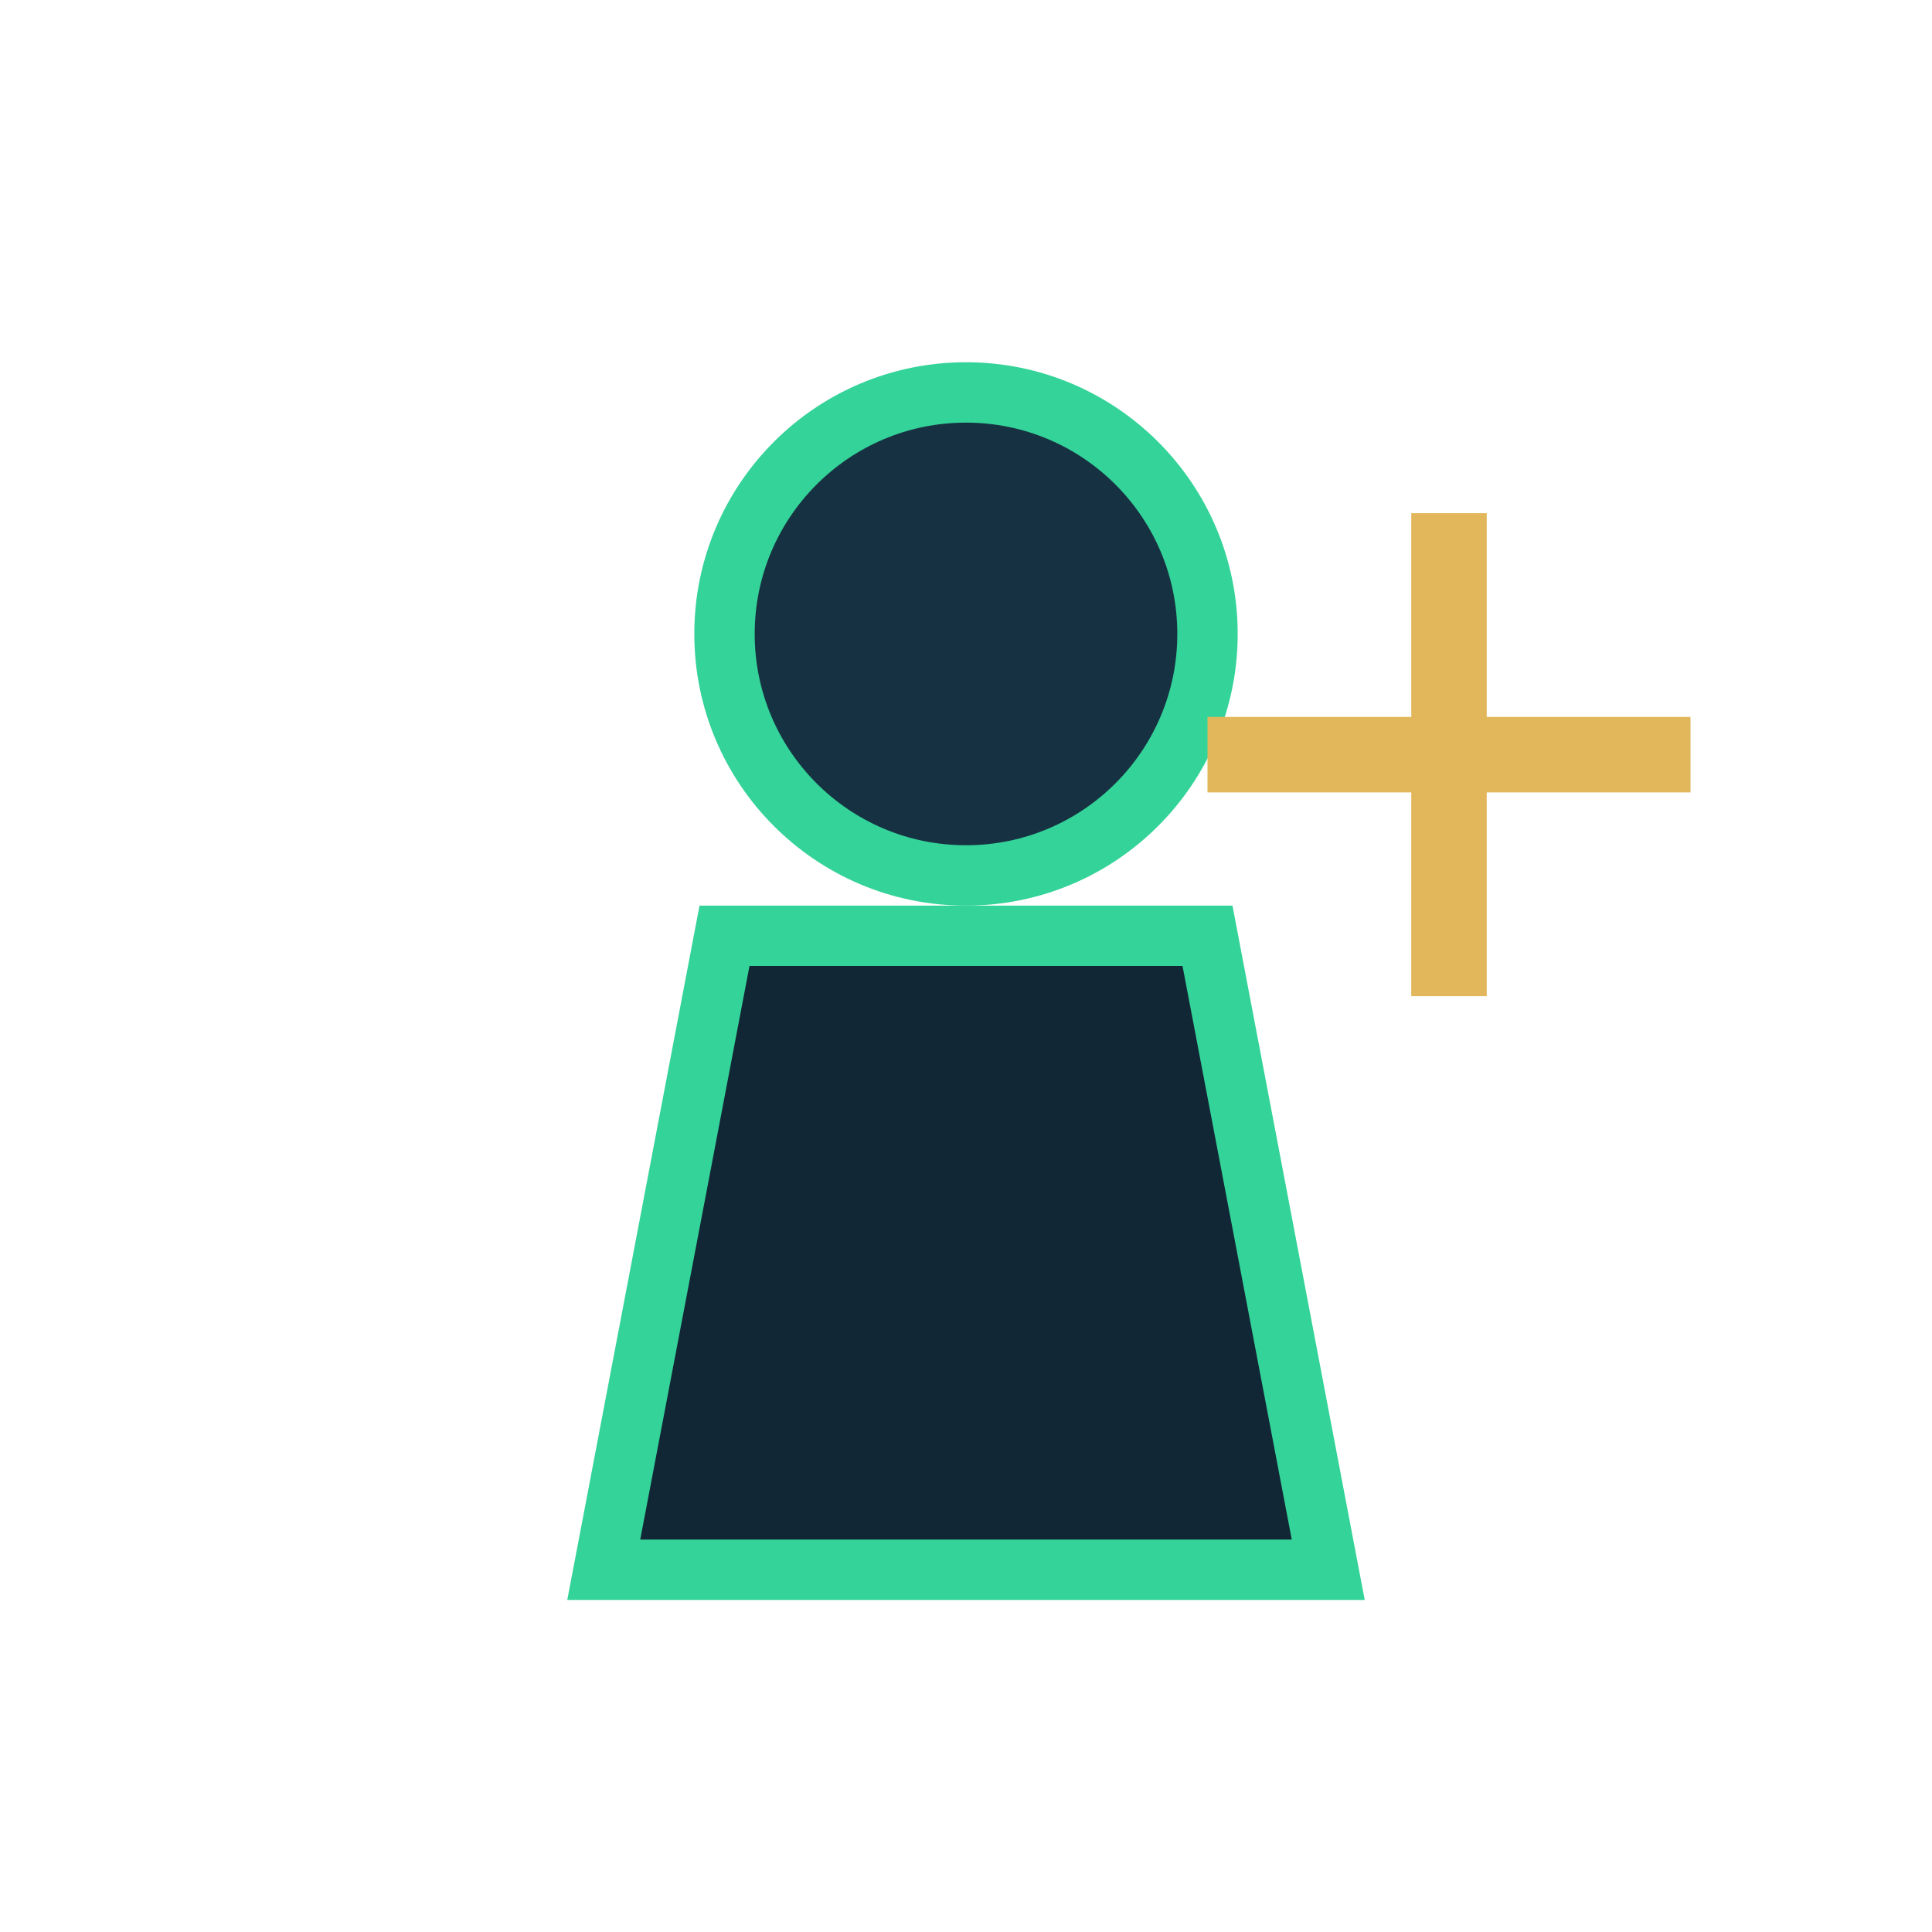
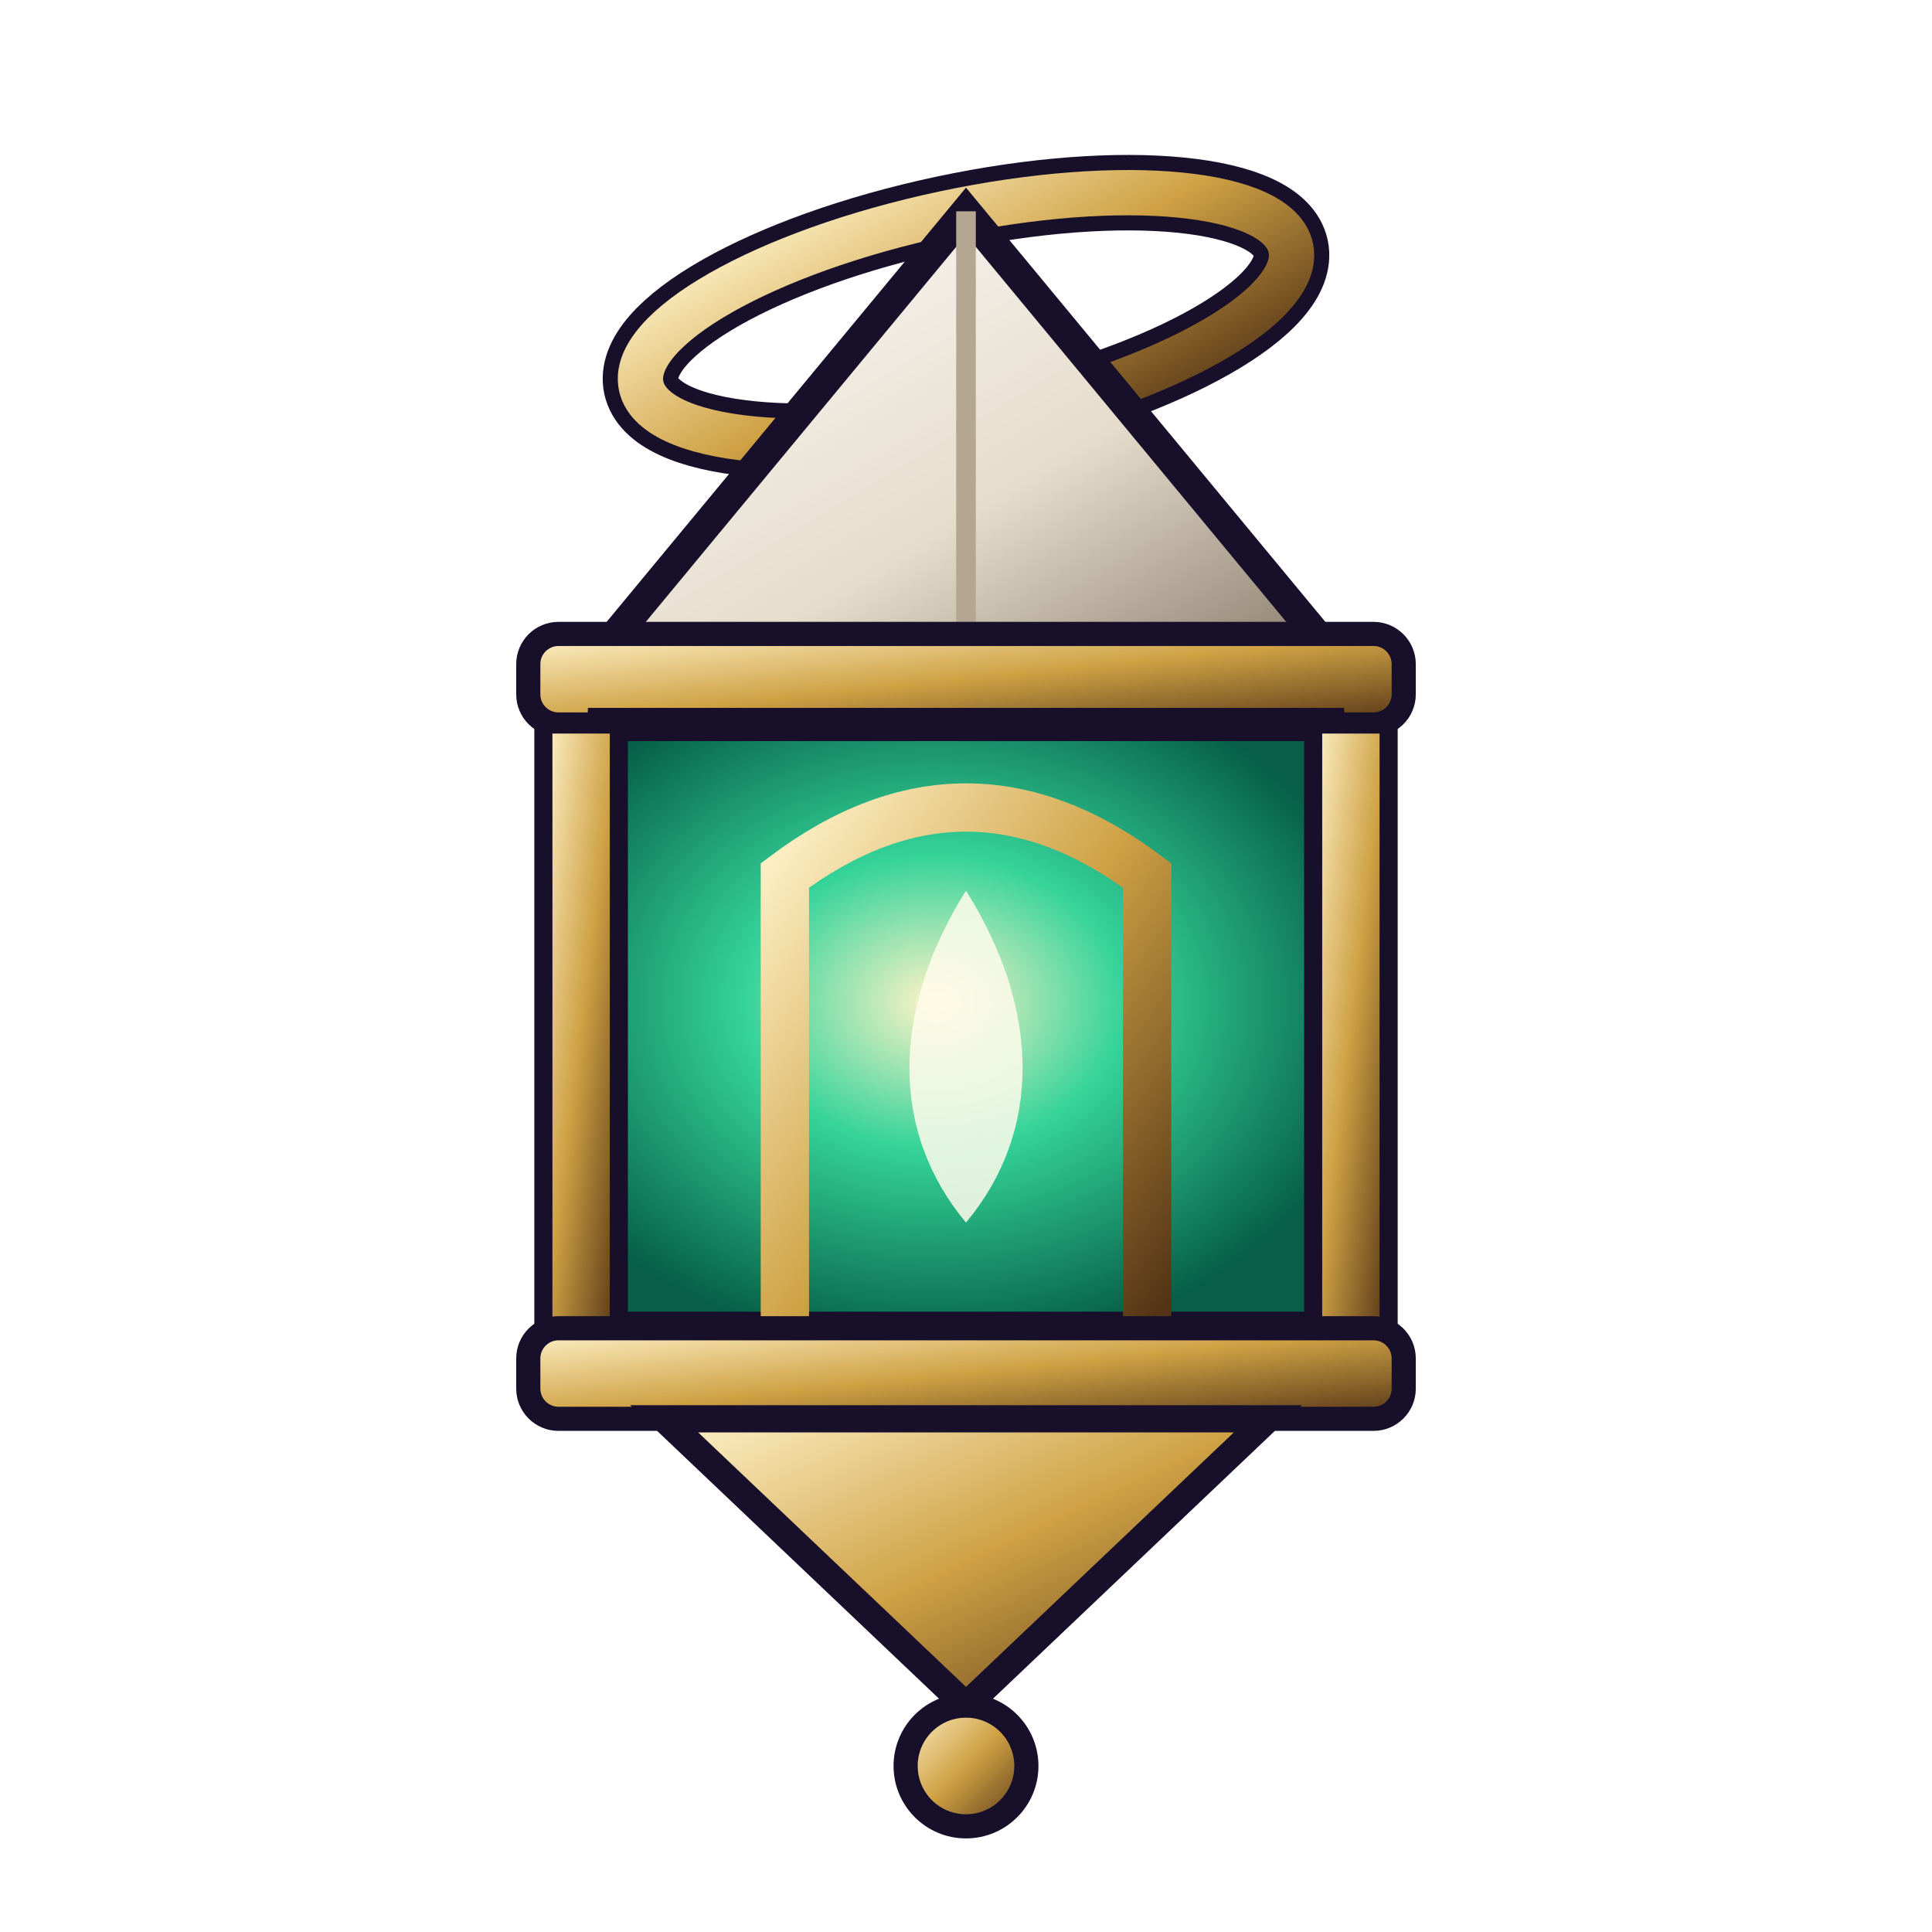
<svg xmlns="http://www.w3.org/2000/svg" viewBox="0 0 128 128" width="128" height="128">
-   <circle cx="64" cy="42" r="16" fill="#163242" stroke="#34d399" stroke-width="4" />
-   <path d="M40 104 L48 62 L80 62 L88 104 Z" fill="#122736" stroke="#34d399" stroke-width="4" />
-   <path d="M96 34 V66 M80 50 H112" stroke="#e2b75b" stroke-width="5" />
+   <defs>
+     <linearGradient id="brassC" x1="0" y1="0" x2="1" y2="1">
+       <stop offset="0%" stop-color="#fff4cc" />
+       <stop offset="50%" stop-color="#cfa144" />
+       <stop offset="100%" stop-color="#543416" />
+     </linearGradient>
+     <radialGradient id="emGlass" cx="46%" cy="46%" r="58%">
+       <stop offset="0%" stop-color="#fef3c7" />
+       <stop offset="42%" stop-color="#34d399" />
+       <stop offset="100%" stop-color="#065f46" />
+     </radialGradient>
+     <linearGradient id="ivory" x1="0" y1="0" x2="1" y2="1">
+       <stop offset="0%" stop-color="#ffffff" />
+       <stop offset="60%" stop-color="#e5dccb" />
+       <stop offset="100%" stop-color="#8b7e6d" />
+     </linearGradient>
+   </defs>
+   <ellipse cx="64" cy="21" rx="22" ry="7" transform="rotate(-12 64 21)" fill="none" stroke="#18102b" stroke-width="5" />
+   <ellipse cx="64" cy="21" rx="22" ry="7" transform="rotate(-12 64 21)" fill="none" stroke="url(#brassC)" stroke-width="3" />
+   <polygon points="64,14 88,43 40,43" fill="url(#ivory)" stroke="#18102b" stroke-width="2" />
+   <line x1="64" y1="14" x2="64" y2="43" stroke="#b5a692" stroke-width="1.3" />
+   <rect x="35" y="42" width="58" height="6" rx="2" fill="url(#brassC)" stroke="#18102b" stroke-width="1.6" />
+   <polygon points="40,48 88,48 90,88 38,88" fill="url(#emGlass)" stroke="#18102b" stroke-width="2.2" />
+   <path d="M52 88 L52 58 Q64 49 76 58 L76 88" fill="none" stroke="url(#brassC)" stroke-width="3.2" />
+   <line x1="64" y1="49" x2="64" y2="88" stroke="url(#brassC)" stroke-width="2.2" />
+   <rect x="36" y="48" width="5" height="40" fill="url(#brassC)" stroke="#18102b" stroke-width="1.2" />
+   <rect x="87" y="48" width="5" height="40" fill="url(#brassC)" stroke="#18102b" stroke-width="1.2" />
+   <path d="M64 59 C69 67, 69 75, 64 81 C59 75, 59 67, 64 59 Z" fill="#fffbeb" opacity="0.85" />
+   <rect x="35" y="88" width="58" height="6" rx="2" fill="url(#brassC)" stroke="#18102b" stroke-width="1.6" />
+   <polygon points="44,94 84,94 64,113" fill="url(#brassC)" stroke="#18102b" stroke-width="1.8" />
+   <circle cx="64" cy="117" r="4" fill="url(#brassC)" stroke="#18102b" stroke-width="1.6" />
</svg>
